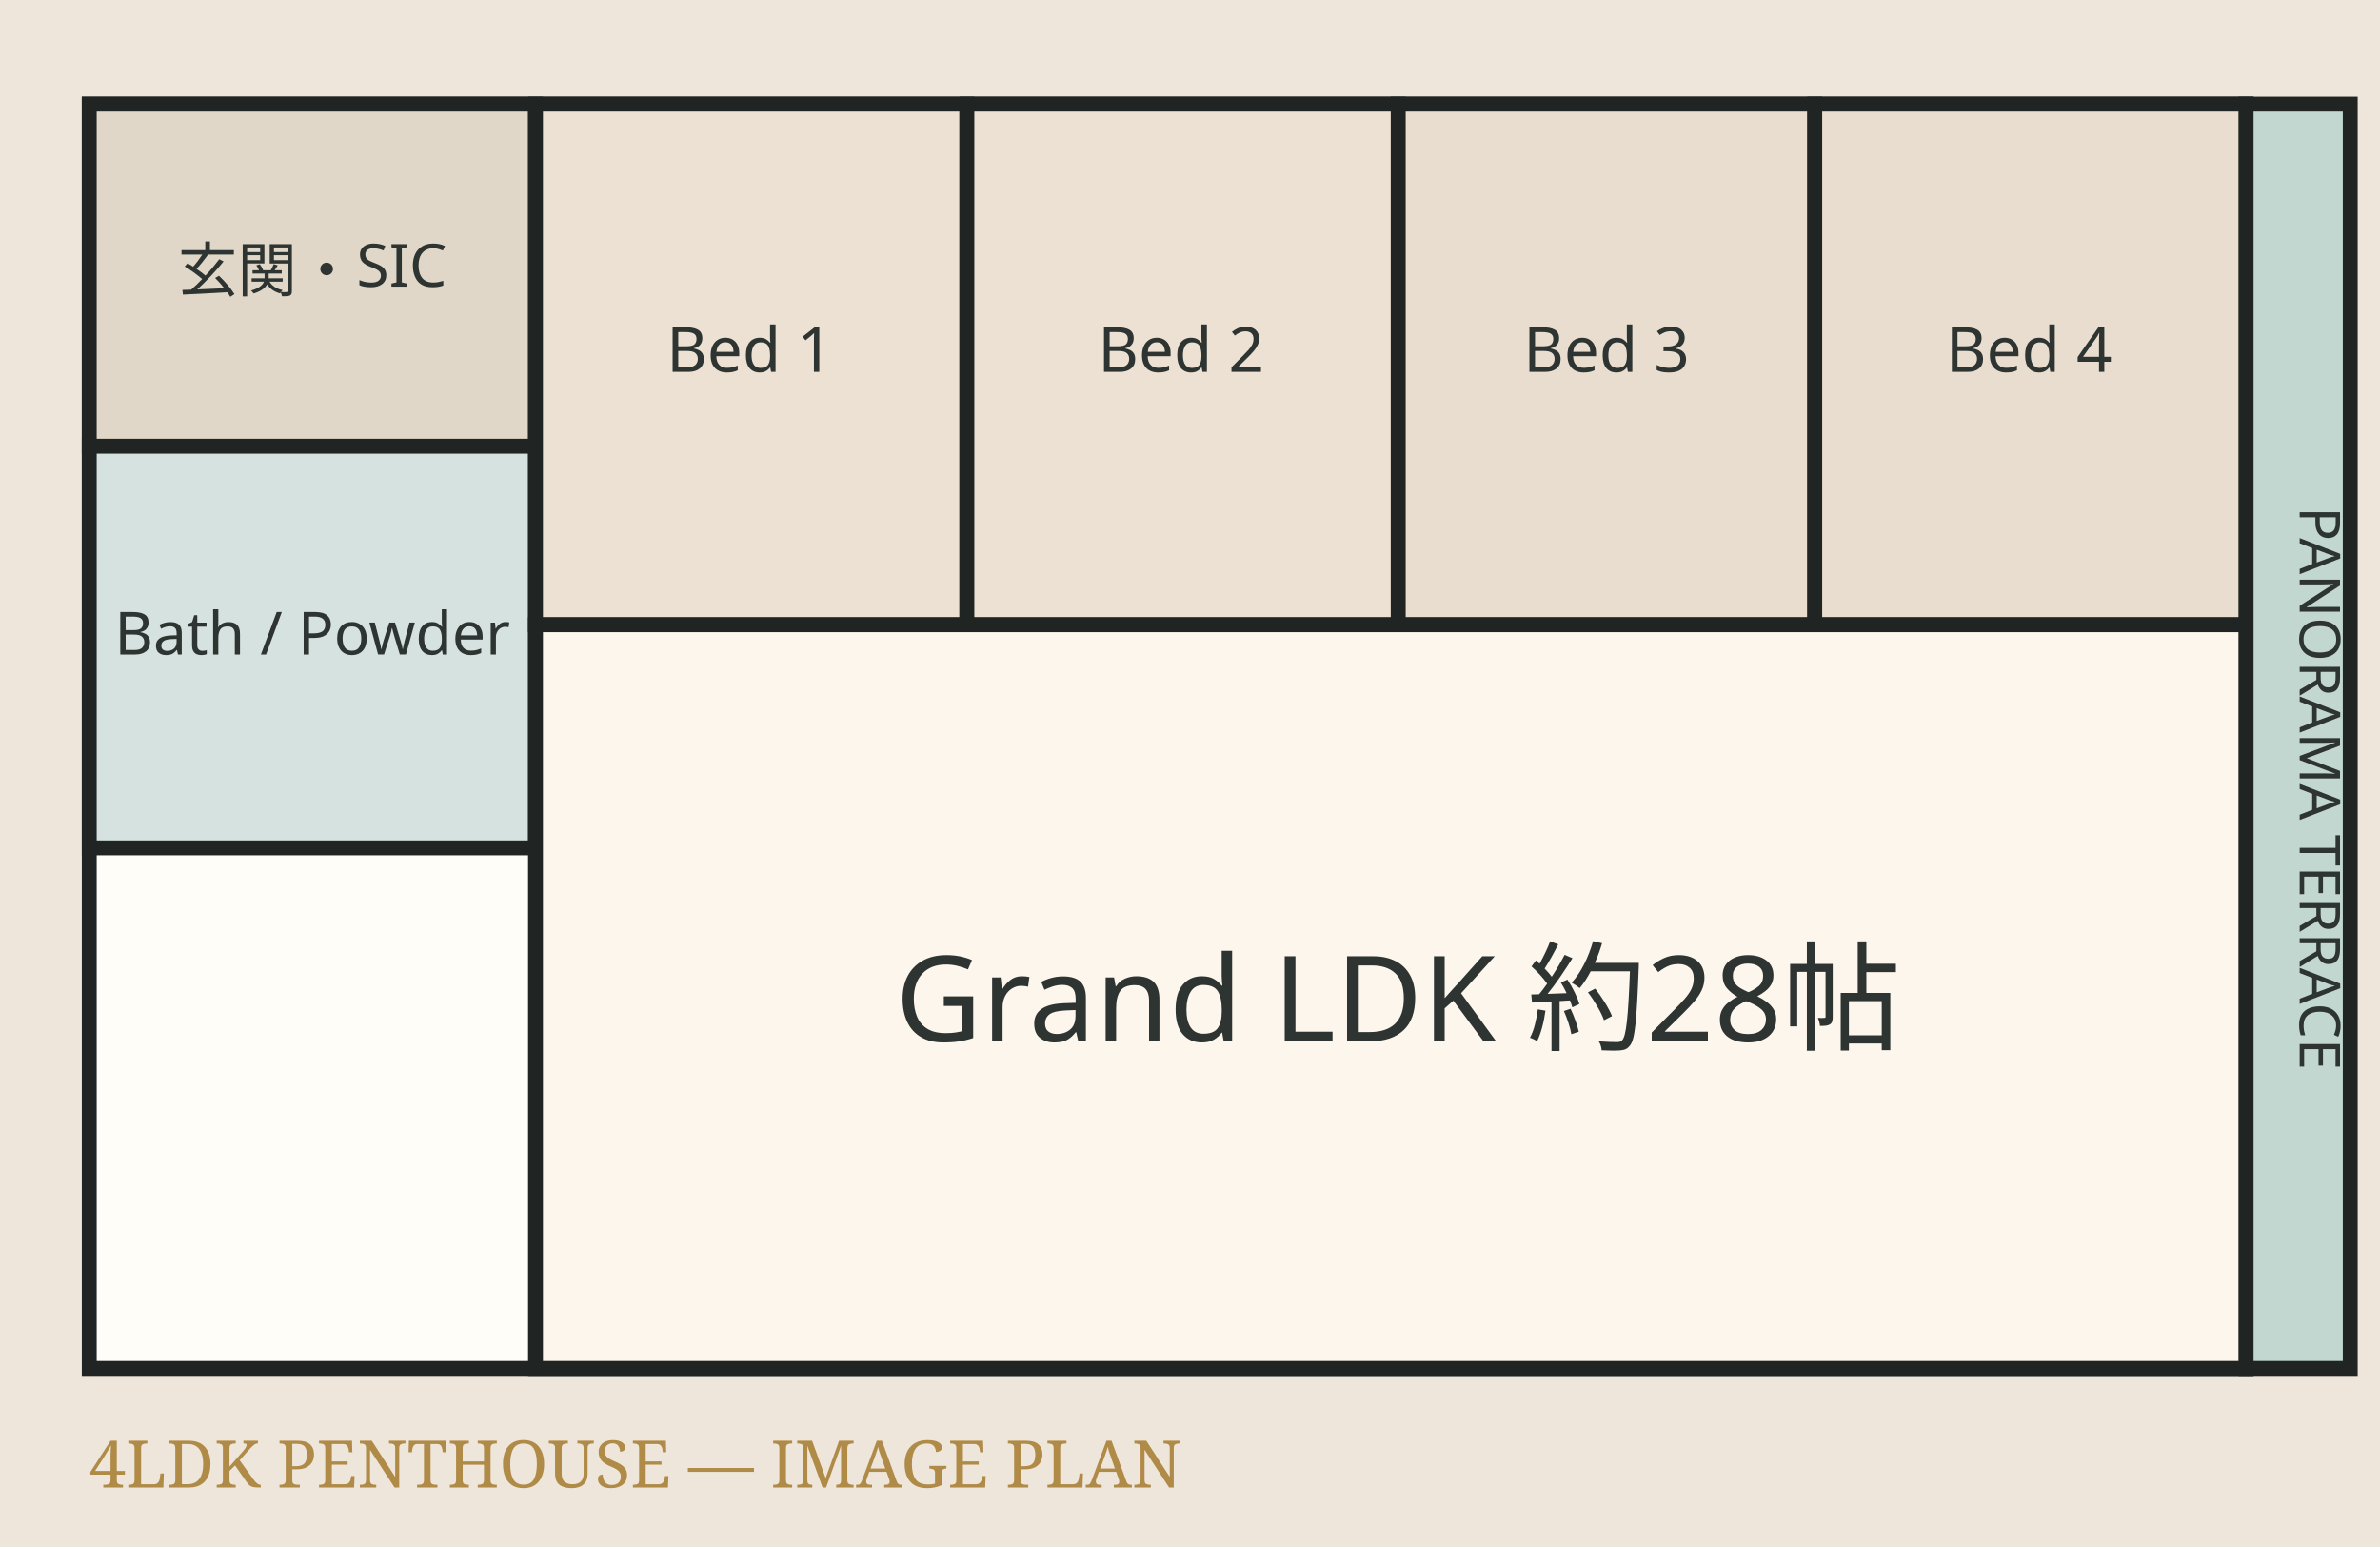
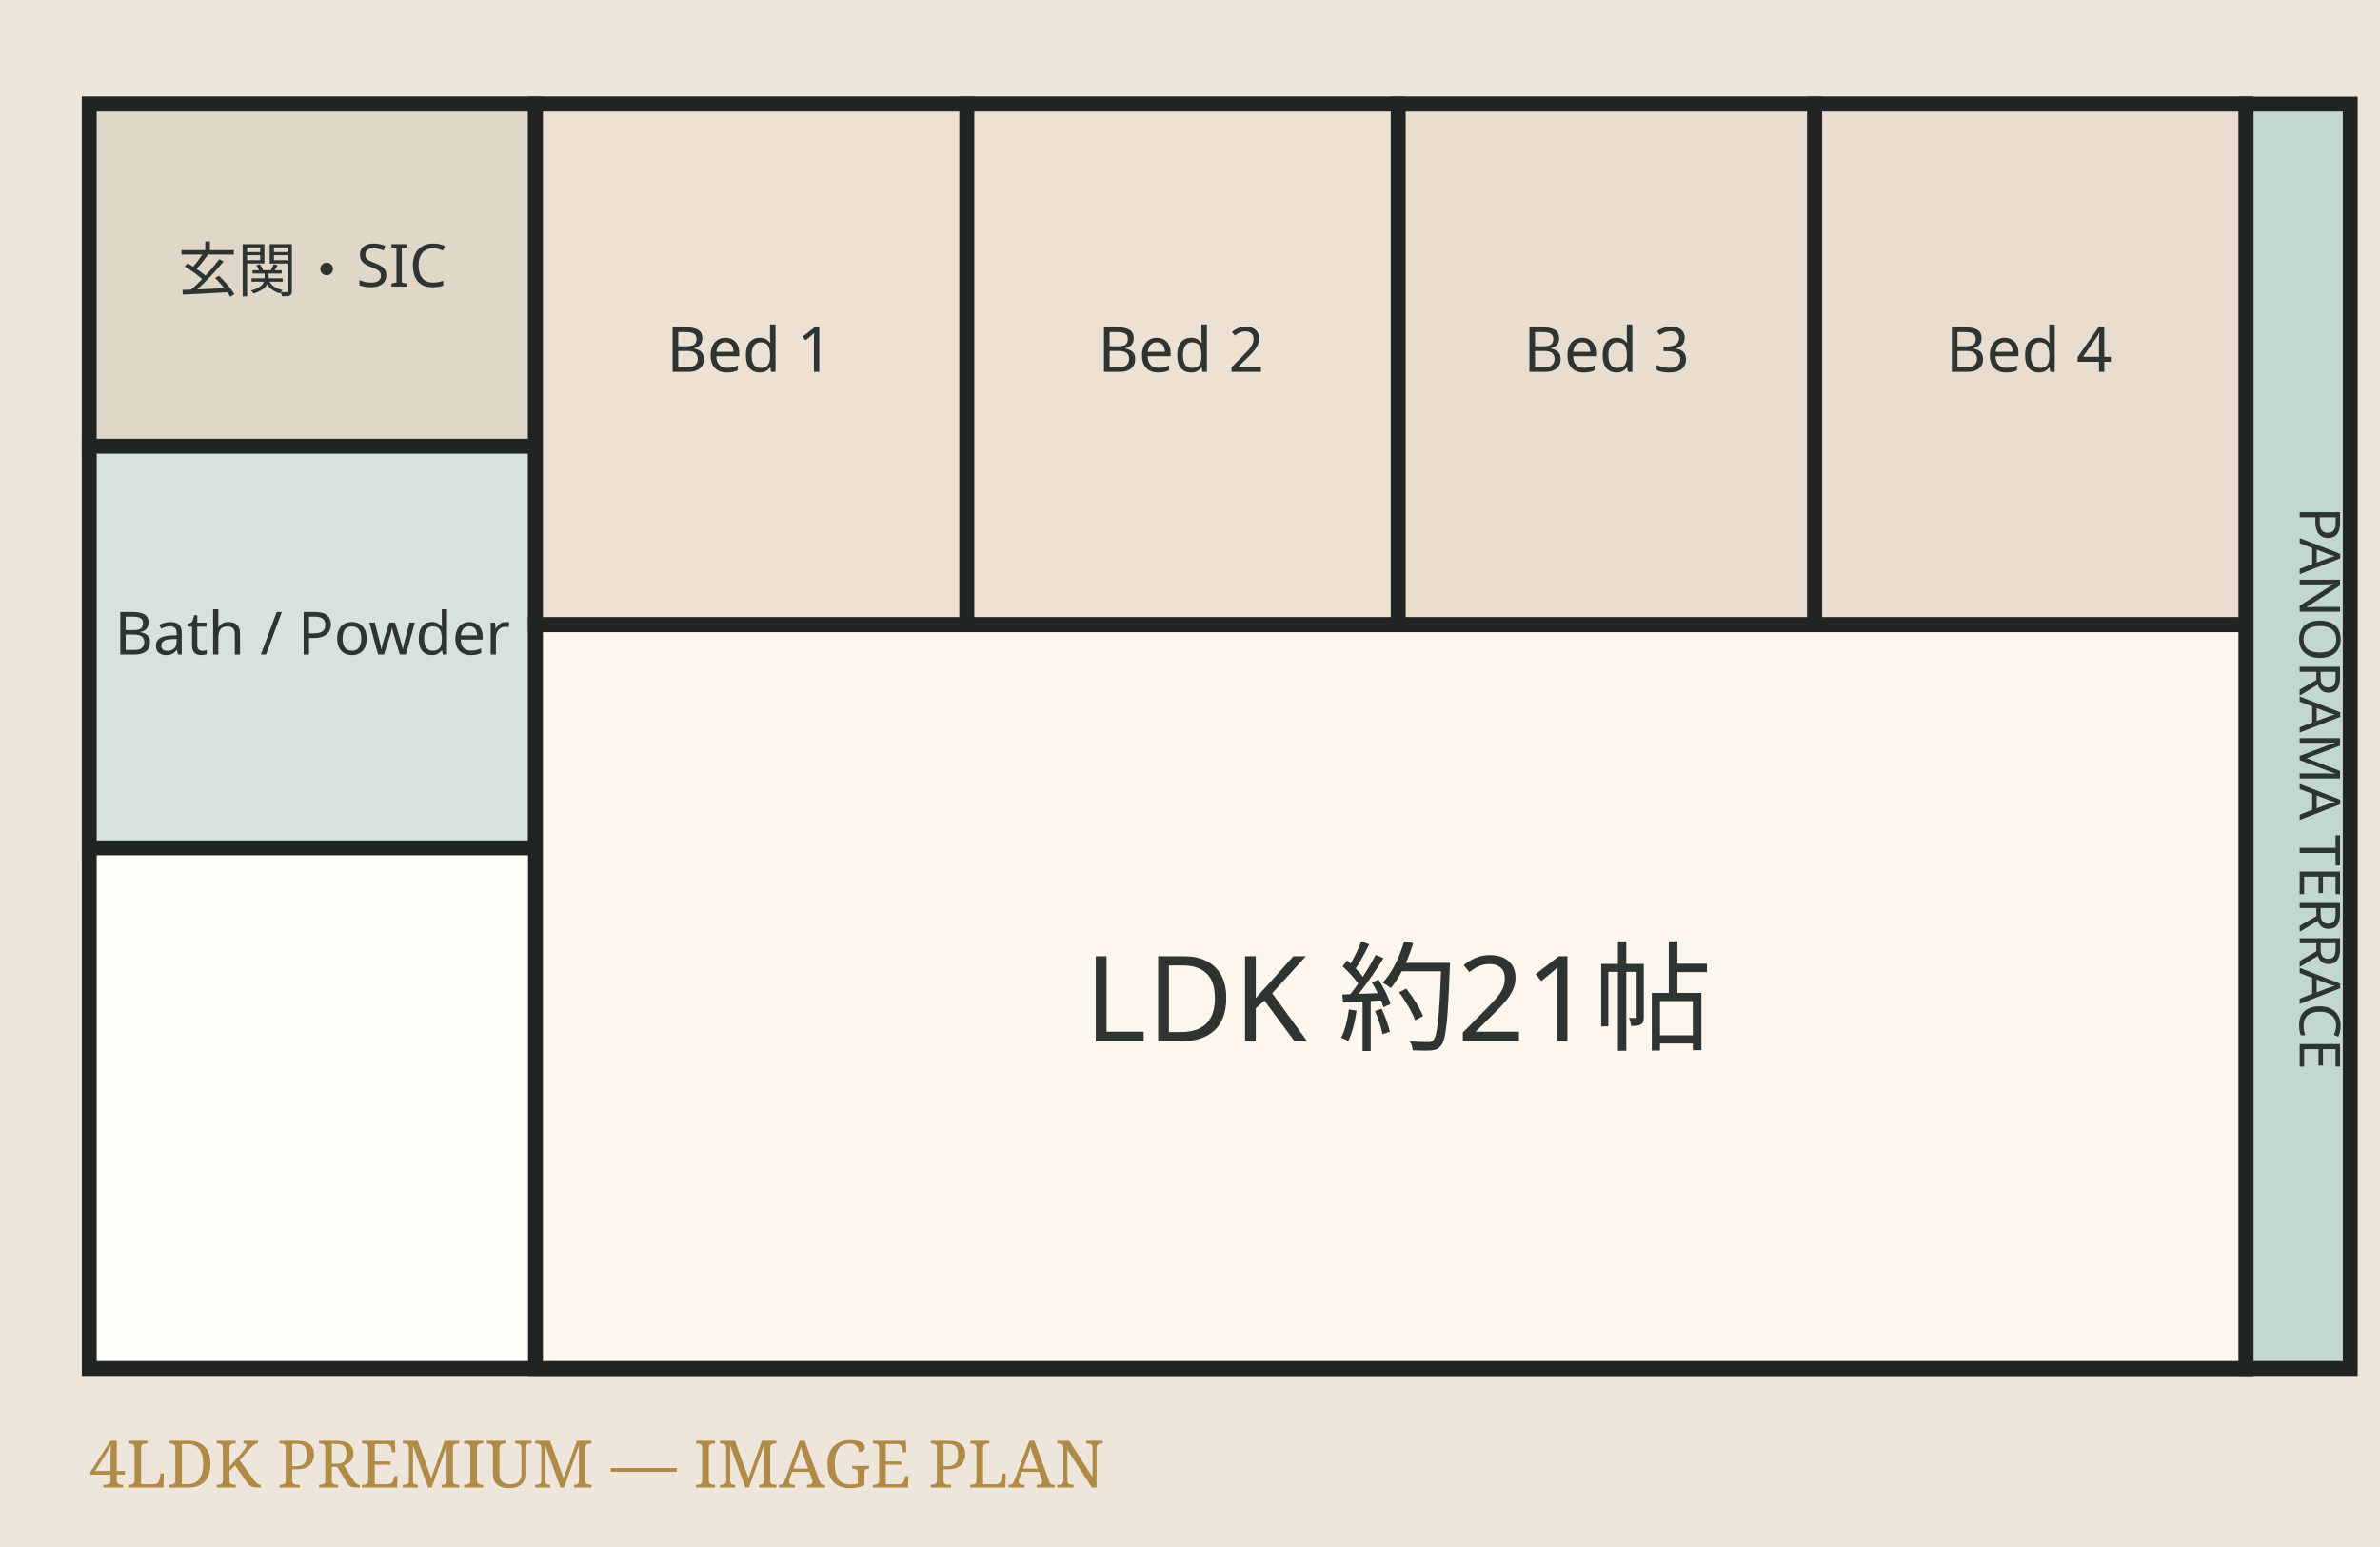
<svg xmlns="http://www.w3.org/2000/svg" viewBox="0 0 800 520" role="img" aria-labelledby="t d">
  <rect width="800" height="520" fill="#eee6da" />
  <g stroke="#202422" stroke-width="5" fill="#fffdf8">
    <rect x="30" y="35" width="725" height="425" />
    <rect x="30" y="35" width="150" height="115" fill="#e1d7c8" />
    <rect x="30" y="150" width="150" height="135" fill="#d6e2df" />
    <rect x="180" y="35" width="145" height="175" fill="#ece1d2" />
    <rect x="325" y="35" width="145" height="175" fill="#ece1d2" />
    <rect x="470" y="35" width="140" height="175" fill="#e8ddce" />
    <rect x="610" y="35" width="145" height="175" fill="#e8ddce" />
    <rect x="180" y="210" width="575" height="250" fill="#fcf6ec" />
    <rect x="755" y="35" width="35" height="425" fill="#c1d7cf" />
  </g>
  <g fill="#2d3431" font-family="sans-serif" text-anchor="middle">
    <text x="105" y="98" font-size="20">玄関・SIC</text>
    <text x="105" y="220" font-size="20">Bath / Powder</text>
    <text x="252" y="125" font-size="21">Bed 1</text>
    <text x="397" y="125" font-size="21">Bed 2</text>
    <text x="540" y="125" font-size="21">Bed 3</text>
    <text x="682" y="125" font-size="21">Bed 4</text>
-     <text x="470" y="350" font-size="40">Grand LDK 約28帖</text>
+     <text x="470" y="350" font-size="40">LDK 約21帖</text>
    <text x="773" y="265" font-size="19" transform="rotate(90 773 265)">PANORAMA TERRACE</text>
  </g>
-   <text x="30" y="500" fill="#b08a47" font-family="serif" font-size="22">4LDK PENTHOUSE — IMAGE PLAN</text>
+   <text x="30" y="500" fill="#b08a47" font-family="serif" font-size="22">4LDK PREMIUM — IMAGE PLAN</text>
</svg>
